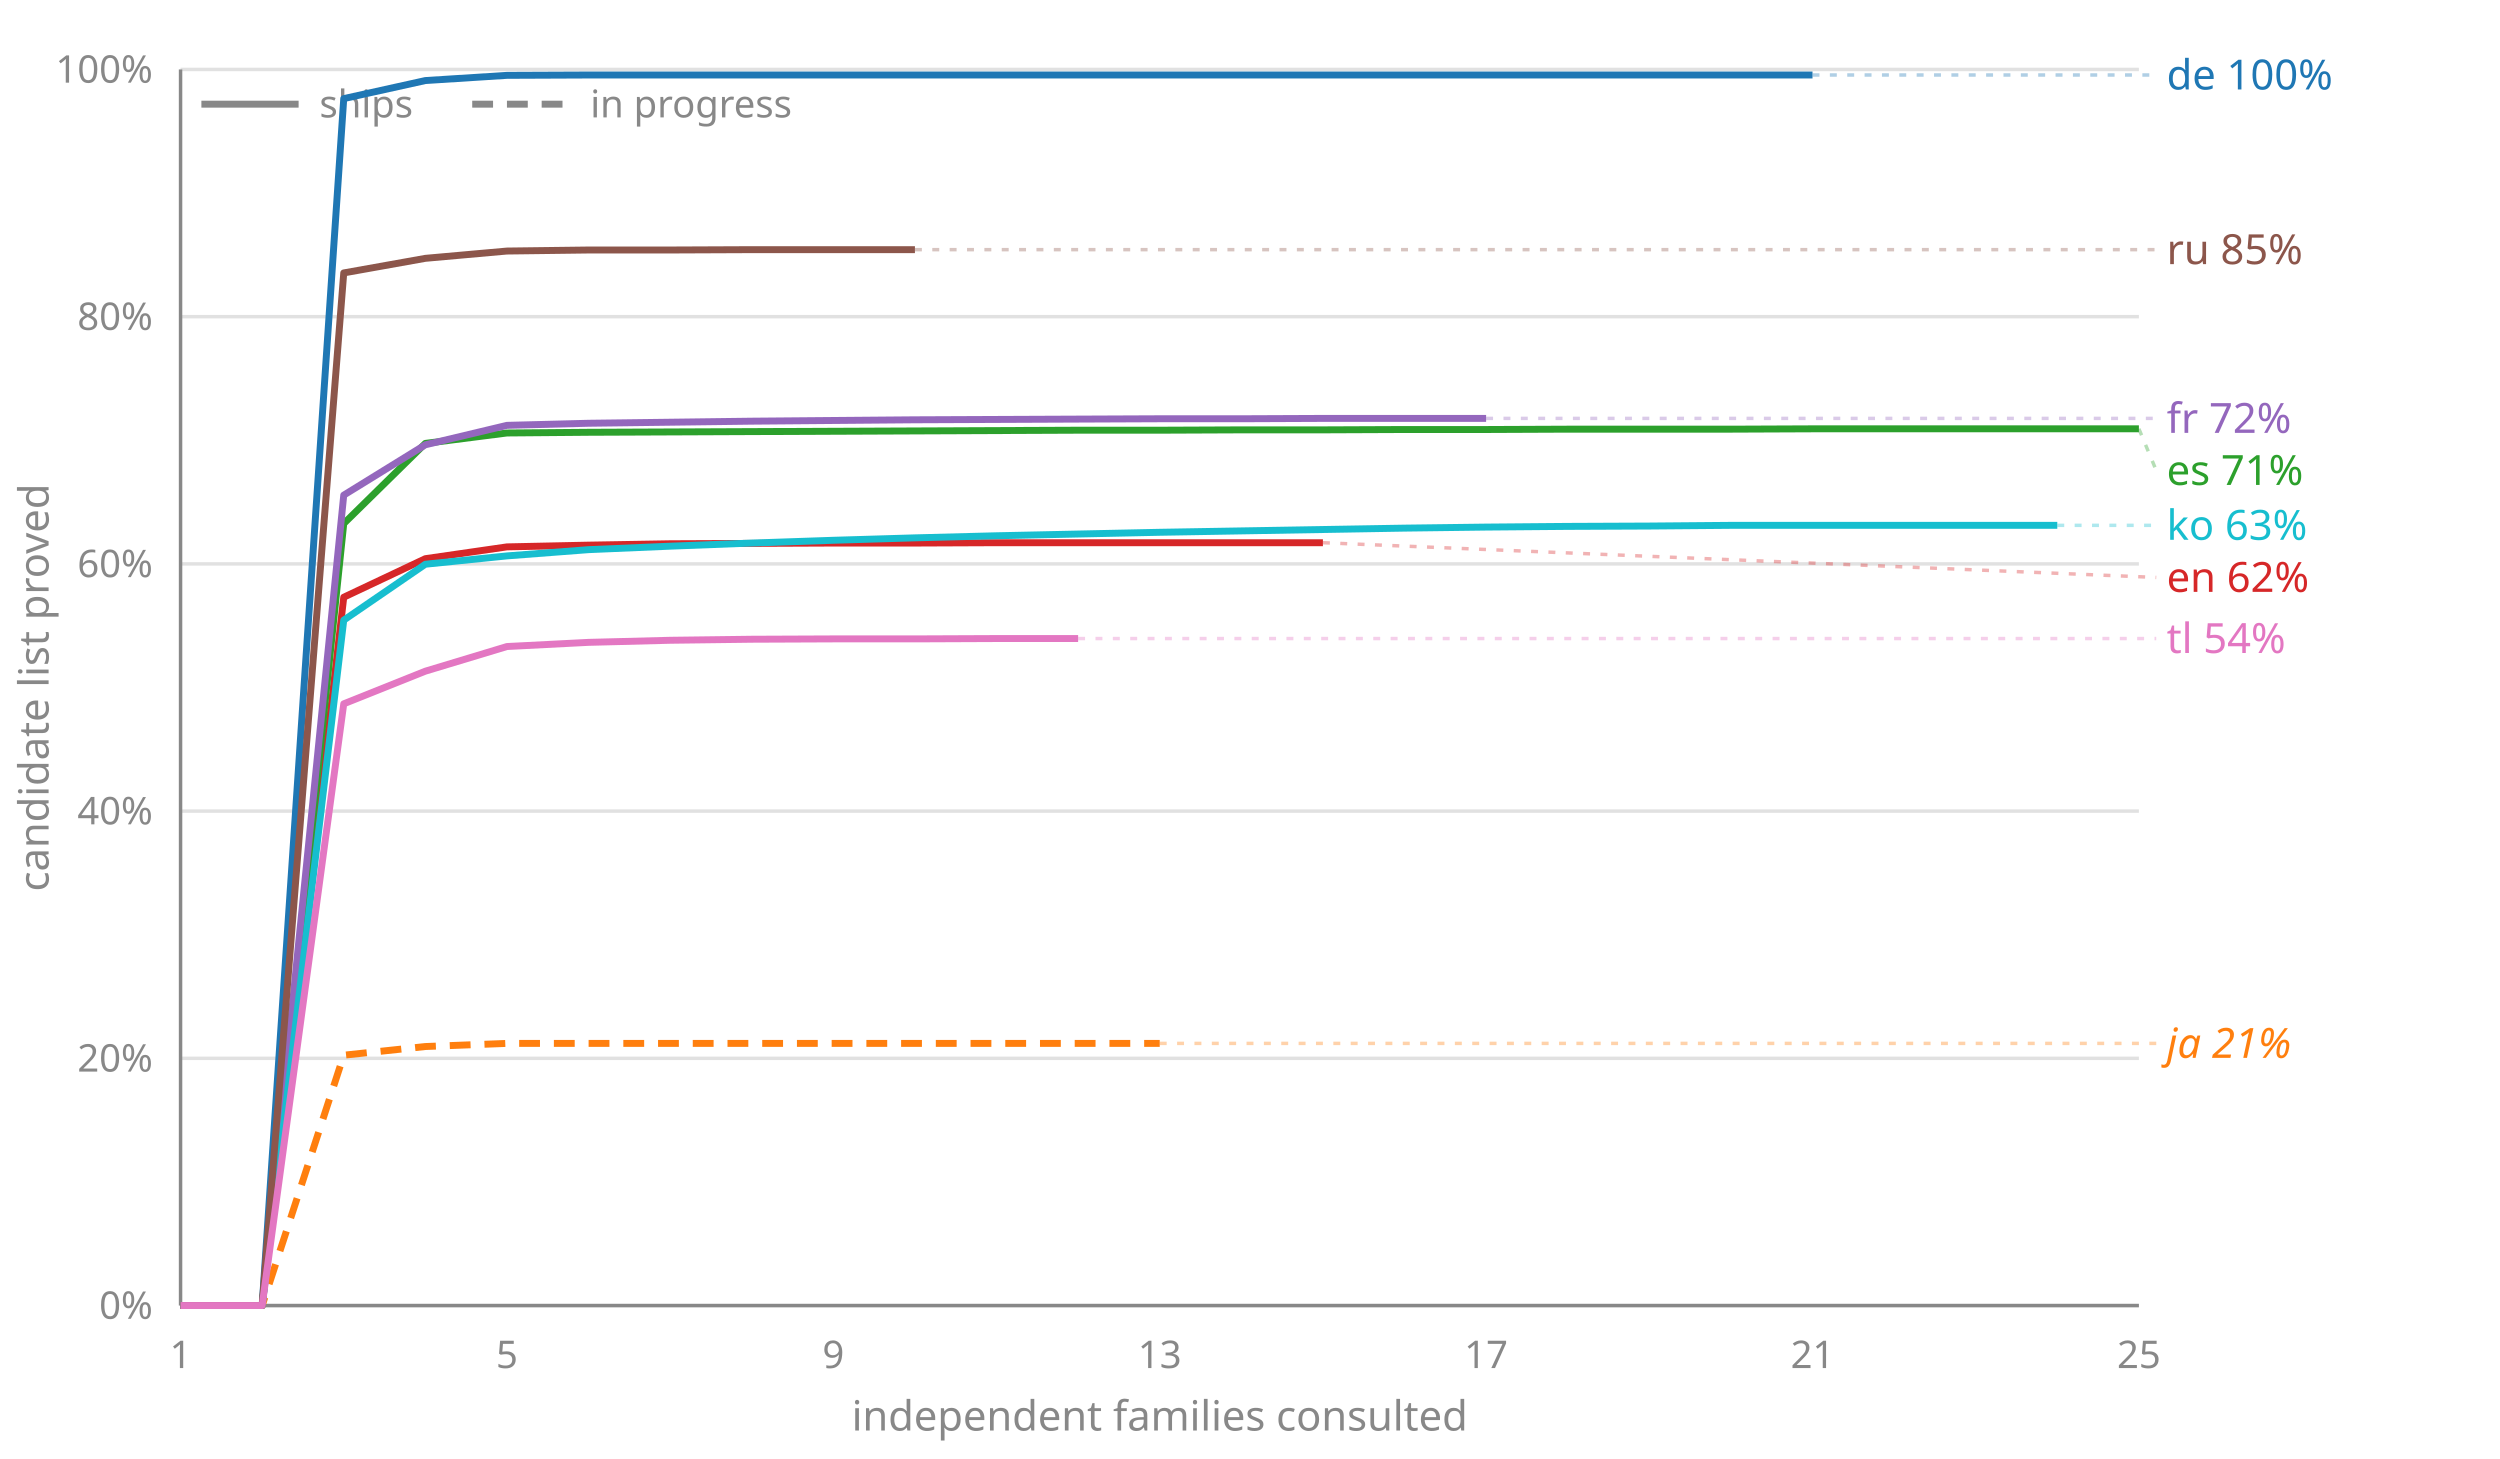
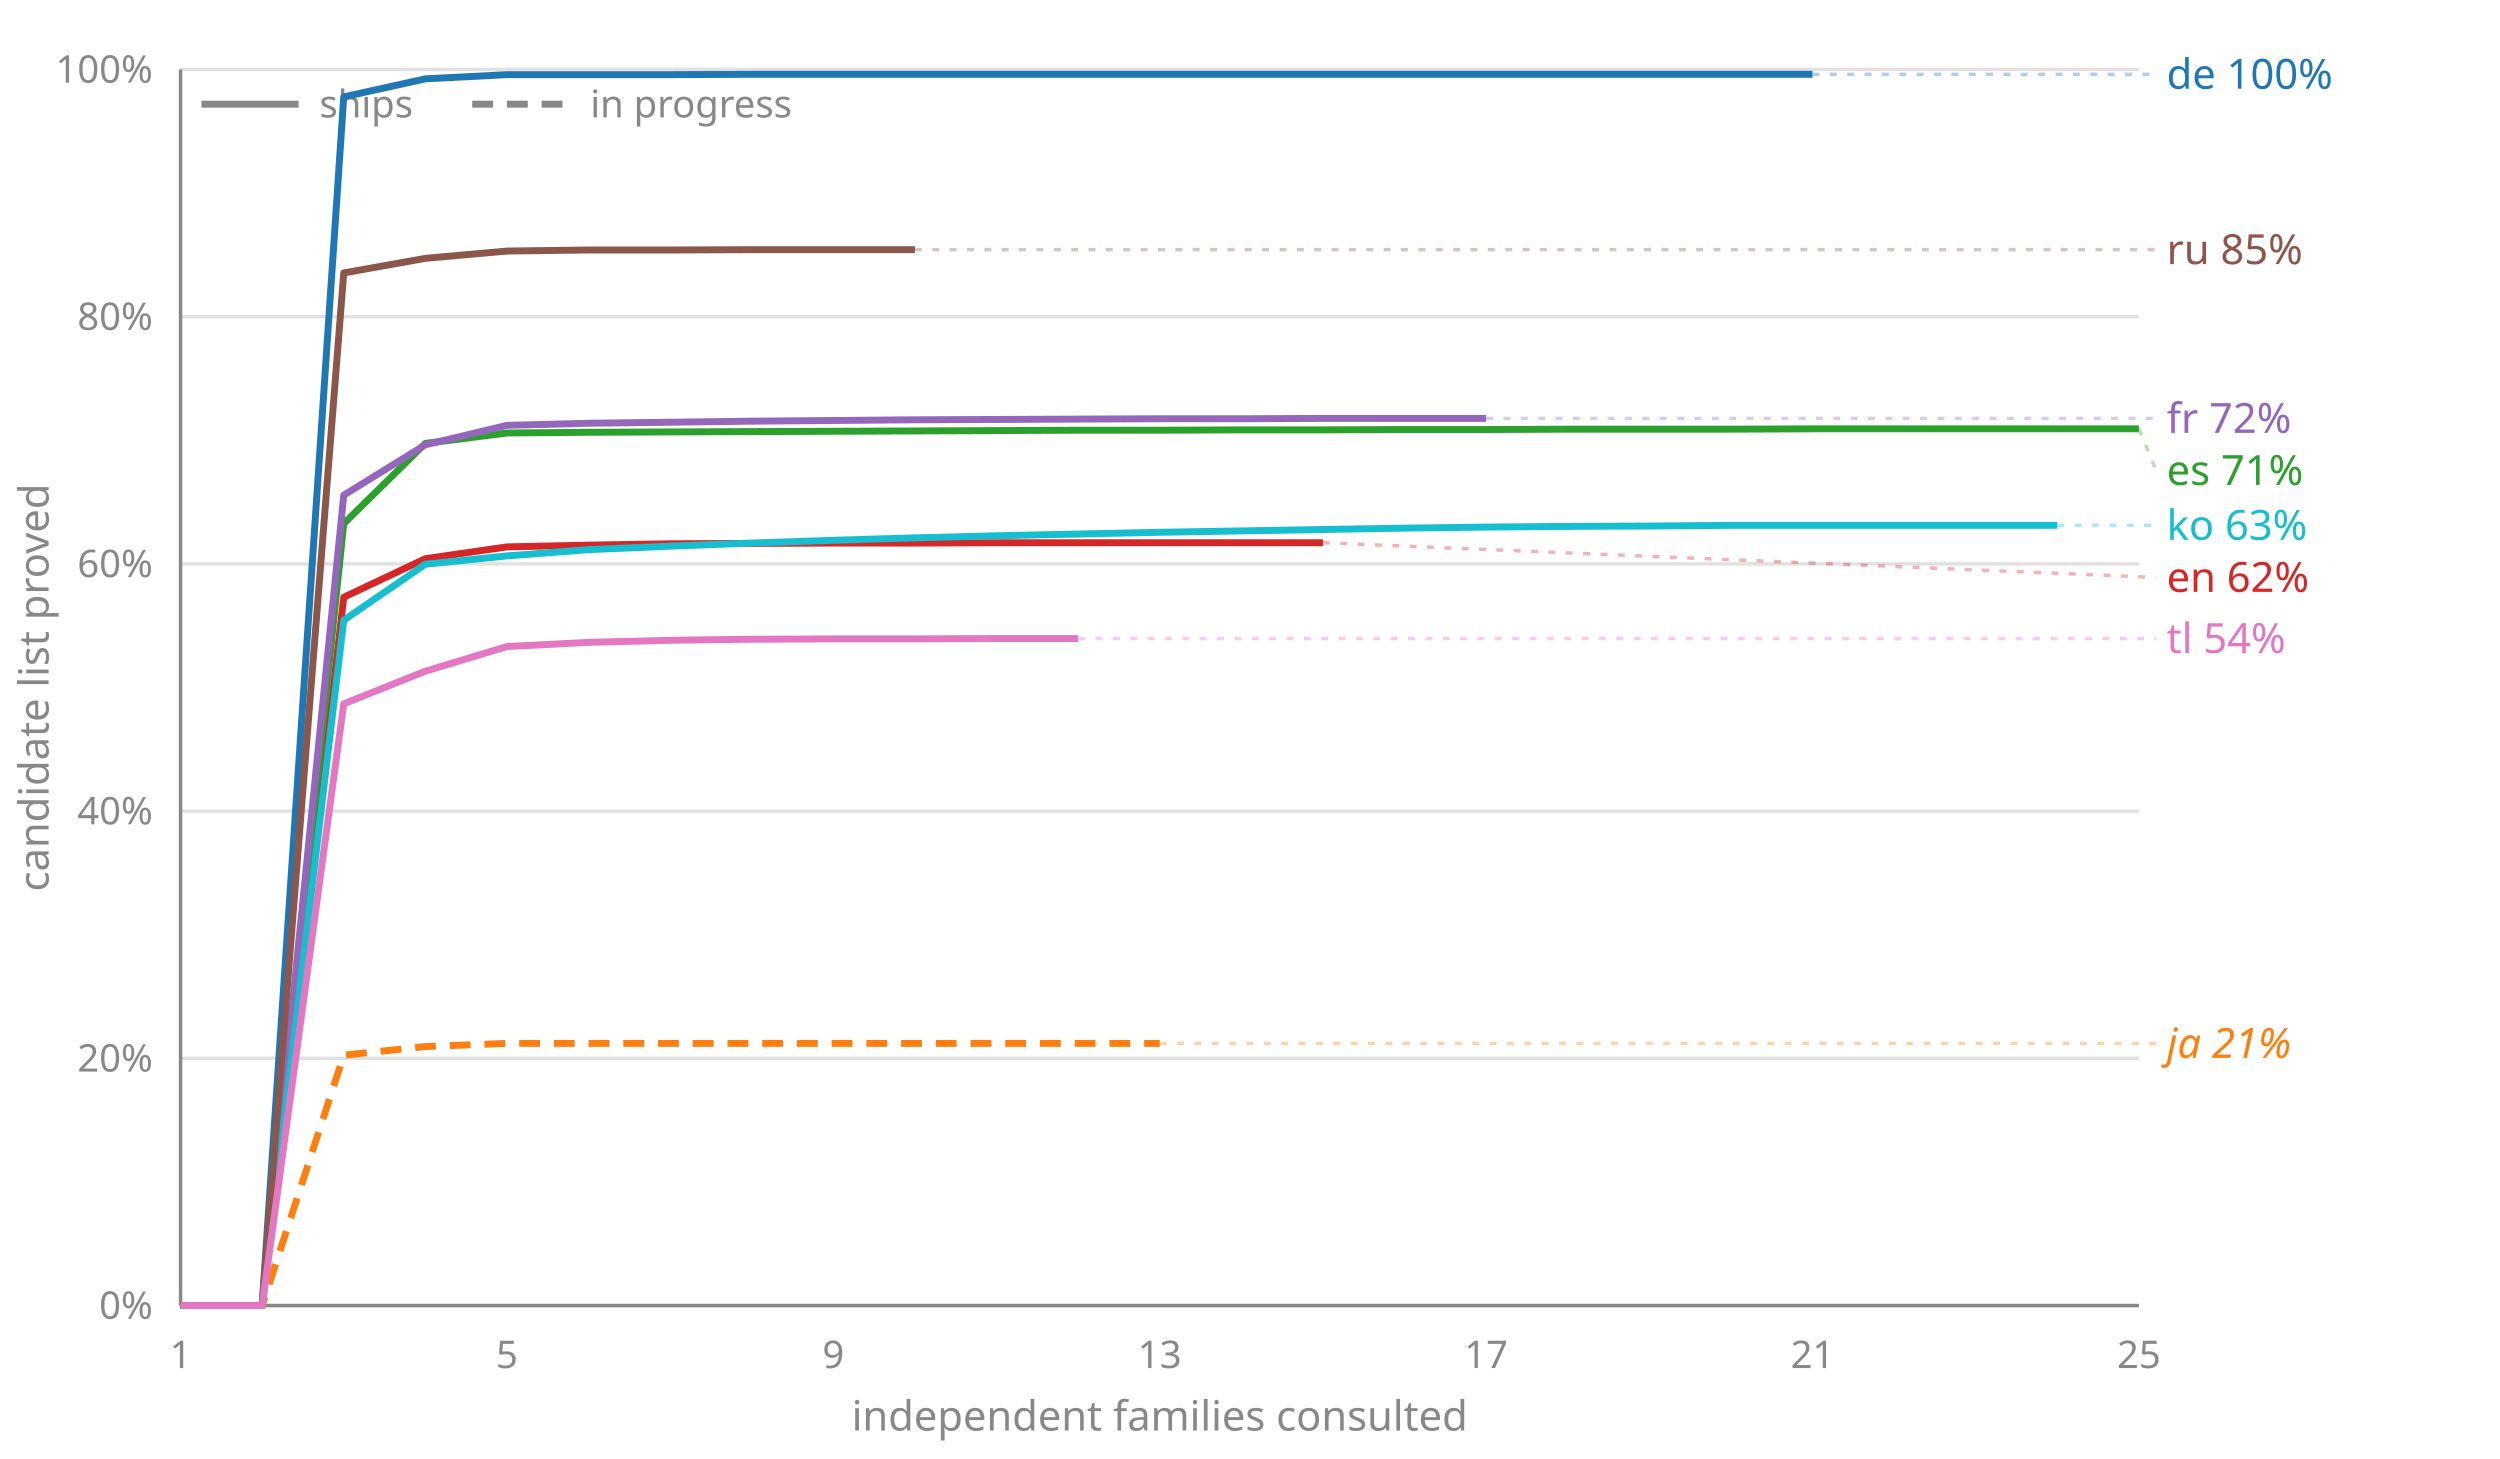
<svg xmlns="http://www.w3.org/2000/svg" width="720" height="420" viewBox="0 0 720 420" font-family="system-ui, sans-serif">
  <line x1="52" y1="376.0" x2="616" y2="376.0" stroke="#888" stroke-opacity="0.25" />
  <text x="44" y="376.0" fill="#888" font-size="11" text-anchor="end" dominant-baseline="middle">0%</text>
  <line x1="52" y1="304.8" x2="616" y2="304.8" stroke="#888" stroke-opacity="0.25" />
  <text x="44" y="304.8" fill="#888" font-size="11" text-anchor="end" dominant-baseline="middle">20%</text>
  <line x1="52" y1="233.6" x2="616" y2="233.6" stroke="#888" stroke-opacity="0.25" />
  <text x="44" y="233.6" fill="#888" font-size="11" text-anchor="end" dominant-baseline="middle">40%</text>
  <line x1="52" y1="162.4" x2="616" y2="162.4" stroke="#888" stroke-opacity="0.25" />
  <text x="44" y="162.4" fill="#888" font-size="11" text-anchor="end" dominant-baseline="middle">60%</text>
  <line x1="52" y1="91.2" x2="616" y2="91.2" stroke="#888" stroke-opacity="0.25" />
  <text x="44" y="91.2" fill="#888" font-size="11" text-anchor="end" dominant-baseline="middle">80%</text>
  <line x1="52" y1="20.0" x2="616" y2="20.0" stroke="#888" stroke-opacity="0.25" />
  <text x="44" y="20.0" fill="#888" font-size="11" text-anchor="end" dominant-baseline="middle">100%</text>
  <line x1="52" y1="20" x2="52" y2="376" stroke="#888" />
  <line x1="52" y1="376" x2="616" y2="376" stroke="#888" />
  <text x="52.0" y="394" fill="#888" font-size="11" text-anchor="middle">1</text>
  <text x="146.0" y="394" fill="#888" font-size="11" text-anchor="middle">5</text>
  <text x="240.0" y="394" fill="#888" font-size="11" text-anchor="middle">9</text>
  <text x="334.0" y="394" fill="#888" font-size="11" text-anchor="middle">13</text>
  <text x="428.0" y="394" fill="#888" font-size="11" text-anchor="middle">17</text>
  <text x="522.0" y="394" fill="#888" font-size="11" text-anchor="middle">21</text>
  <text x="616.0" y="394" fill="#888" font-size="11" text-anchor="middle">25</text>
  <text x="334" y="412" fill="#888" font-size="12" text-anchor="middle">independent families consulted</text>
  <text x="14" y="198" fill="#888" font-size="12" text-anchor="middle" transform="rotate(-90 14 198)">candidate list proved</text>
  <line x1="58" y1="30" x2="86" y2="30" stroke="#888" stroke-width="2" />
  <text x="92" y="30" fill="#888" font-size="11" dominant-baseline="middle">ships</text>
  <line x1="136" y1="30" x2="164" y2="30" stroke="#888" stroke-width="2" stroke-dasharray="6 4" />
  <text x="170" y="30" fill="#888" font-size="11" dominant-baseline="middle">in progress</text>
-   <polyline points="52.0,376.0 75.5,376.0 99.0,28.4 122.5,23.2 146.0,21.7 169.5,21.6 193.0,21.6 216.5,21.6 240.0,21.6 263.5,21.6 287.0,21.6 310.5,21.6 334.0,21.6 357.5,21.6 381.0,21.6 404.5,21.6 428.0,21.6 451.5,21.6 475.0,21.6 498.5,21.6 522.0,21.6" fill="none" stroke="#1f77b4" stroke-width="2" stroke-linejoin="round" />
-   <line x1="522.0" y1="21.6" x2="621" y2="21.6" stroke="#1f77b4" stroke-opacity="0.35" stroke-dasharray="2 3" />
-   <text x="624" y="21.6" fill="#1f77b4" font-size="12" dominant-baseline="middle">de 100%</text>
+   <polyline points="52.0,376.0 75.5,376.0 99.0,27.9 122.5,22.7 146.0,21.5 169.5,21.5 193.0,21.5 216.5,21.4 240.0,21.4 263.5,21.4 287.0,21.4 310.5,21.4 334.0,21.4 357.5,21.4 381.0,21.4 404.5,21.4 428.0,21.4 451.5,21.4 475.0,21.4 498.5,21.4 522.0,21.4" fill="none" stroke="#1f77b4" stroke-width="2" stroke-linejoin="round" />
+   <line x1="522.0" y1="21.4" x2="621" y2="21.4" stroke="#1f77b4" stroke-opacity="0.35" stroke-dasharray="2 3" />
+   <text x="624" y="21.4" fill="#1f77b4" font-size="12" dominant-baseline="middle">de 100%</text>
  <polyline points="52.0,376.0 75.5,376.0 99.0,172.0 122.5,160.9 146.0,157.5 169.5,157.0 193.0,156.6 216.5,156.5 240.0,156.4 263.5,156.4 287.0,156.3 310.5,156.3 334.0,156.3 357.5,156.3 381.0,156.3" fill="none" stroke="#d62728" stroke-width="2" stroke-linejoin="round" />
  <line x1="381.0" y1="156.3" x2="621" y2="166.3" stroke="#d62728" stroke-opacity="0.35" stroke-dasharray="2 3" />
  <text x="624" y="166.3" fill="#d62728" font-size="12" dominant-baseline="middle">en 62%</text>
  <polyline points="52.0,376.0 75.5,376.0 99.0,150.8 122.5,127.7 146.0,124.7 169.5,124.5 193.0,124.4 216.5,124.3 240.0,124.2 263.5,124.1 287.0,124.0 310.5,123.9 334.0,123.9 357.5,123.8 381.0,123.8 404.5,123.7 428.0,123.7 451.5,123.6 475.0,123.6 498.5,123.6 522.0,123.5 545.5,123.5 569.0,123.5 592.5,123.5 616.0,123.5" fill="none" stroke="#2ca02c" stroke-width="2" stroke-linejoin="round" />
  <line x1="616.0" y1="123.5" x2="621" y2="135.5" stroke="#2ca02c" stroke-opacity="0.35" stroke-dasharray="2 3" />
  <text x="624" y="135.5" fill="#2ca02c" font-size="12" dominant-baseline="middle">es 71%</text>
  <polyline points="52.0,376.0 75.5,376.0 99.0,142.6 122.5,128.1 146.0,122.5 169.5,121.9 193.0,121.6 216.5,121.3 240.0,121.1 263.5,120.9 287.0,120.8 310.5,120.7 334.0,120.6 357.5,120.6 381.0,120.5 404.5,120.5 428.0,120.5" fill="none" stroke="#9467bd" stroke-width="2" stroke-linejoin="round" />
  <line x1="428.0" y1="120.5" x2="621" y2="120.5" stroke="#9467bd" stroke-opacity="0.35" stroke-dasharray="2 3" />
  <text x="624" y="120.5" fill="#9467bd" font-size="12" dominant-baseline="middle">fr 72%</text>
  <polyline points="52.0,376.0 75.5,376.0 99.0,303.9 122.5,301.4 146.0,300.5 169.5,300.5 193.0,300.5 216.5,300.5 240.0,300.5 263.5,300.5 287.0,300.5 310.5,300.5 334.0,300.5" fill="none" stroke="#ff7f0e" stroke-width="2" stroke-linejoin="round" stroke-dasharray="6 4" />
  <line x1="334.0" y1="300.5" x2="621" y2="300.5" stroke="#ff7f0e" stroke-opacity="0.35" stroke-dasharray="2 3" />
  <text x="624" y="300.5" fill="#ff7f0e" font-size="12" dominant-baseline="middle" font-style="italic">ja 21%</text>
  <polyline points="52.0,376.0 75.5,376.0 99.0,178.6 122.5,162.5 146.0,160.1 169.5,158.3 193.0,157.3 216.5,156.4 240.0,155.6 263.5,154.9 287.0,154.3 310.5,153.8 334.0,153.3 357.5,152.9 381.0,152.5 404.5,152.1 428.0,151.8 451.5,151.6 475.0,151.5 498.5,151.3 522.0,151.3 545.5,151.3 569.0,151.3 592.5,151.3" fill="none" stroke="#17becf" stroke-width="2" stroke-linejoin="round" />
  <line x1="592.5" y1="151.3" x2="621" y2="151.3" stroke="#17becf" stroke-opacity="0.35" stroke-dasharray="2 3" />
  <text x="624" y="151.3" fill="#17becf" font-size="12" dominant-baseline="middle">ko 63%</text>
  <polyline points="52.0,376.0 75.5,376.0 99.0,78.6 122.5,74.4 146.0,72.3 169.5,72.0 193.0,72.0 216.5,71.9 240.0,71.9 263.5,71.9" fill="none" stroke="#8c564b" stroke-width="2" stroke-linejoin="round" />
  <line x1="263.5" y1="71.9" x2="621" y2="71.9" stroke="#8c564b" stroke-opacity="0.35" stroke-dasharray="2 3" />
  <text x="624" y="71.9" fill="#8c564b" font-size="12" dominant-baseline="middle">ru 85%</text>
  <polyline points="52.0,376.0 75.5,376.0 99.0,202.7 122.5,193.3 146.0,186.2 169.5,185.0 193.0,184.4 216.5,184.1 240.0,184.0 263.5,184.0 287.0,183.9 310.5,183.9" fill="none" stroke="#e377c2" stroke-width="2" stroke-linejoin="round" />
  <line x1="310.5" y1="183.9" x2="621" y2="183.9" stroke="#e377c2" stroke-opacity="0.35" stroke-dasharray="2 3" />
  <text x="624" y="183.9" fill="#e377c2" font-size="12" dominant-baseline="middle">tl 54%</text>
</svg>
